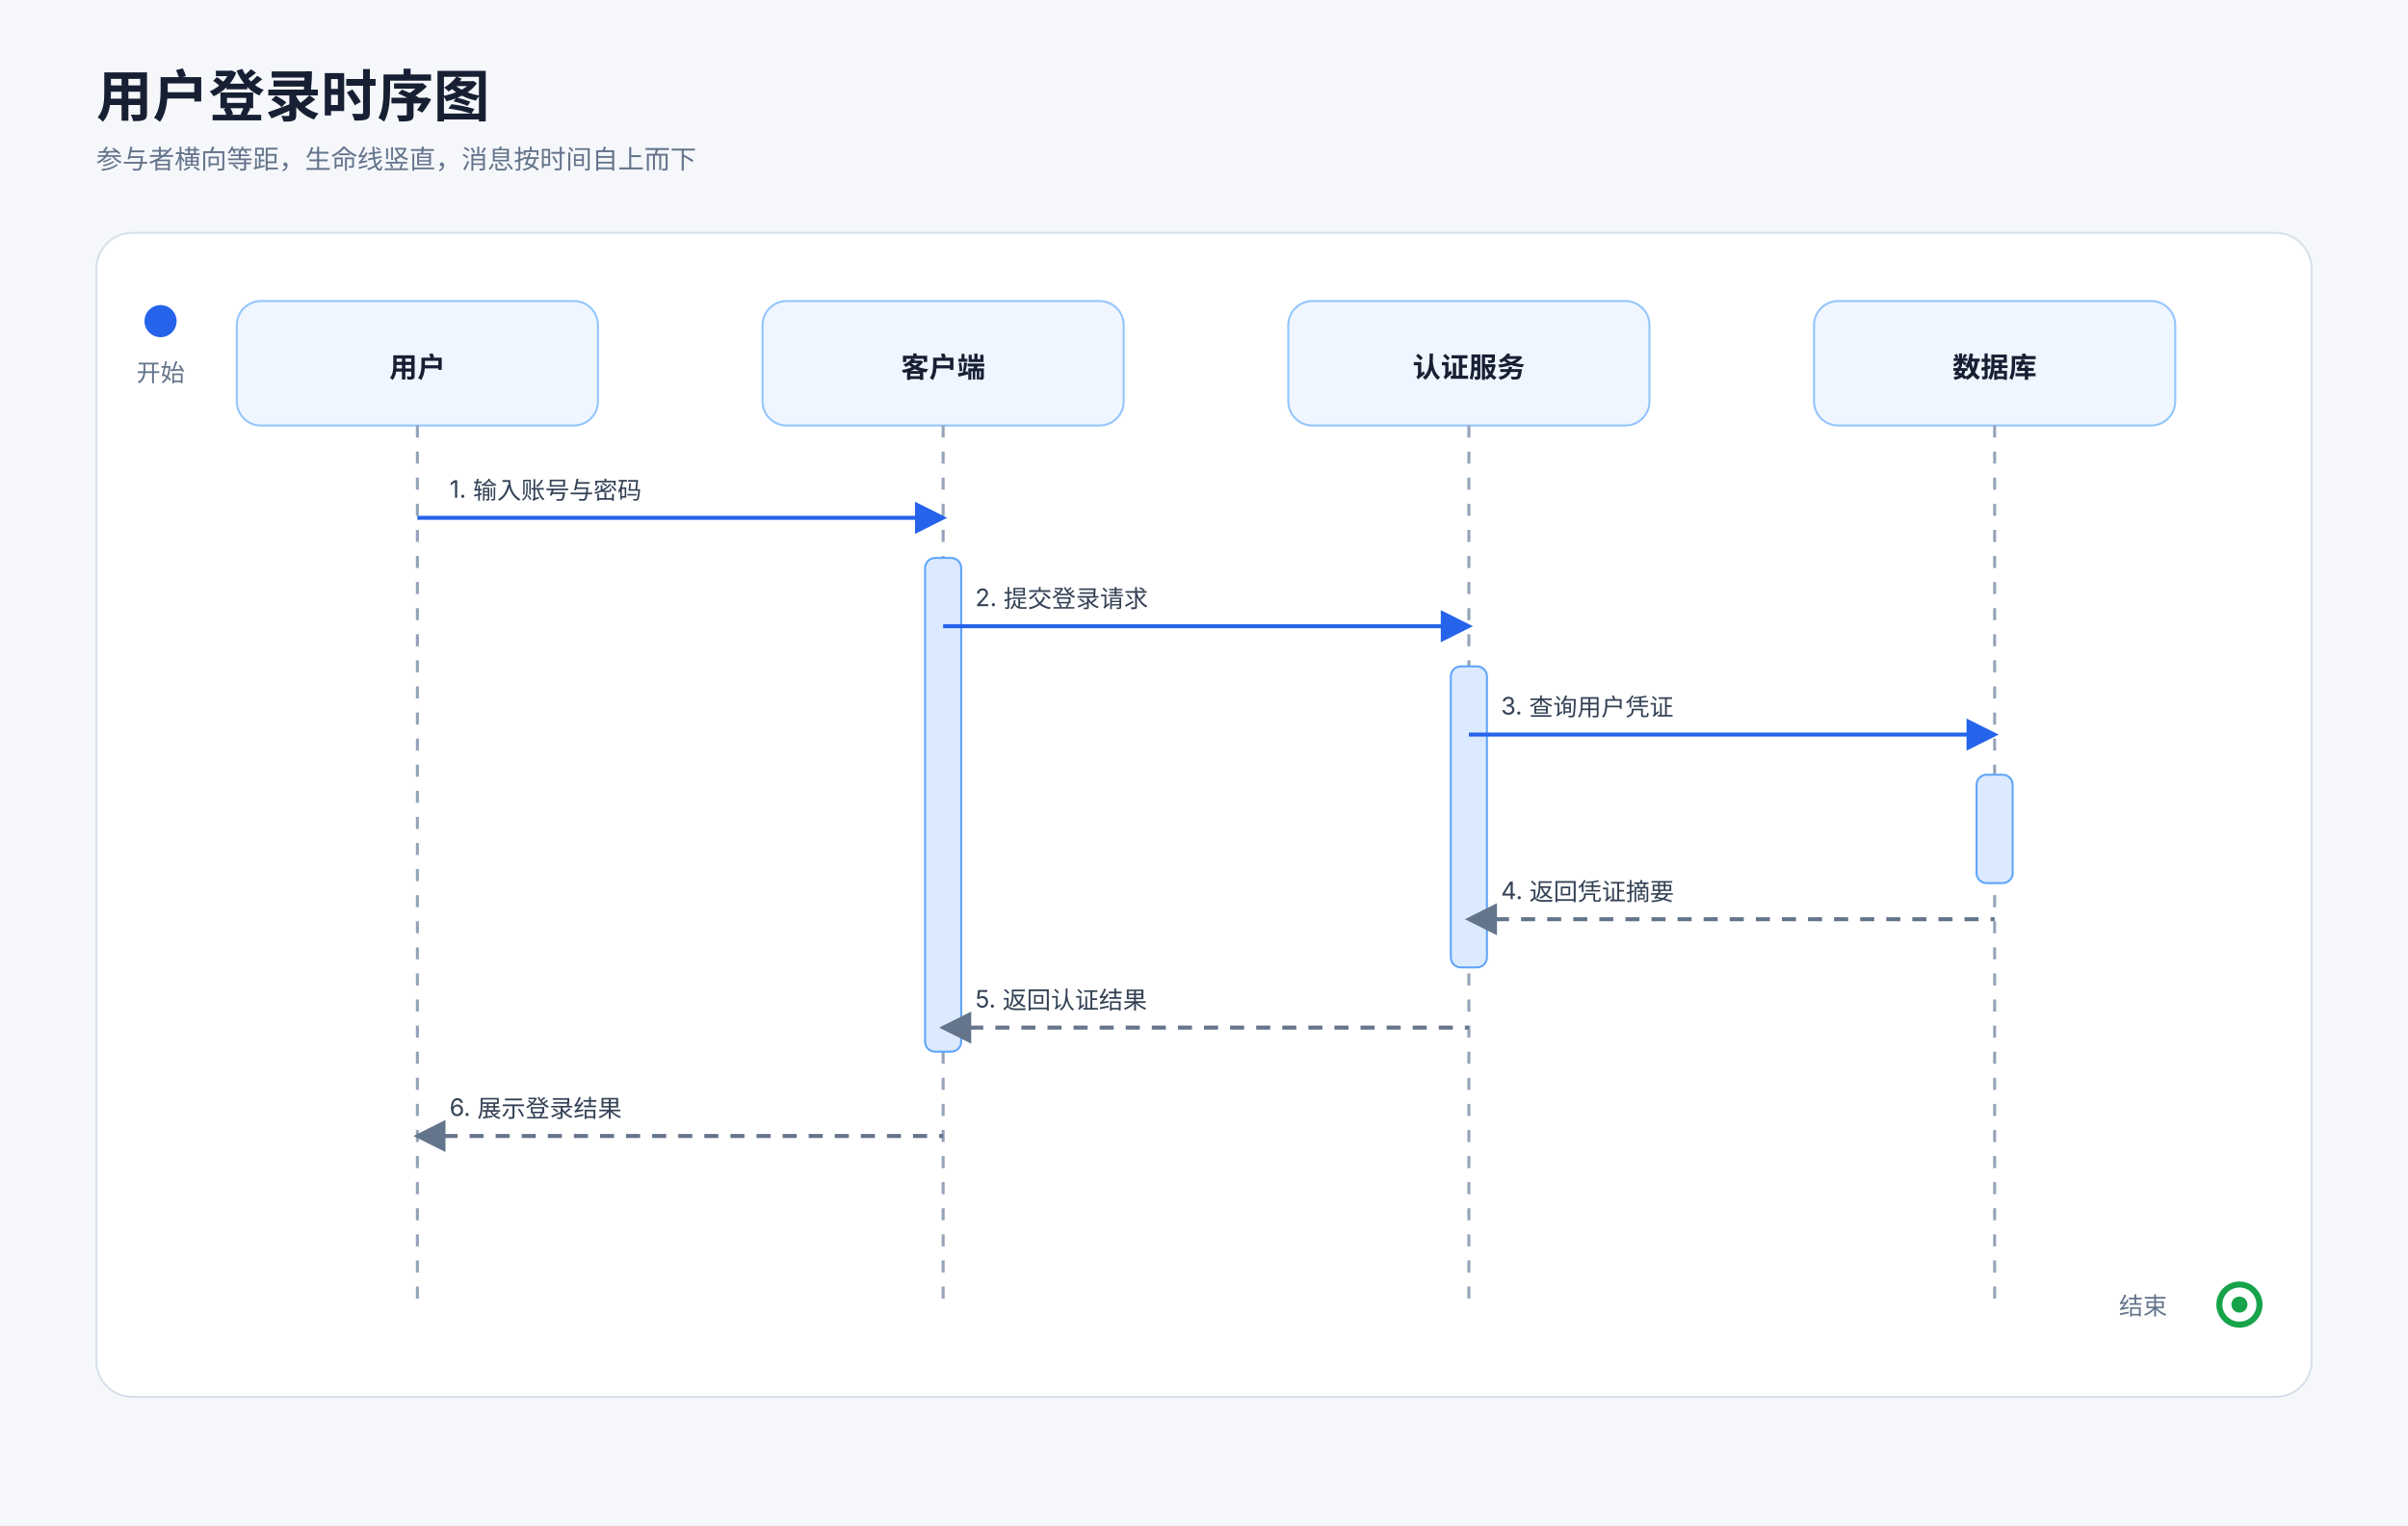
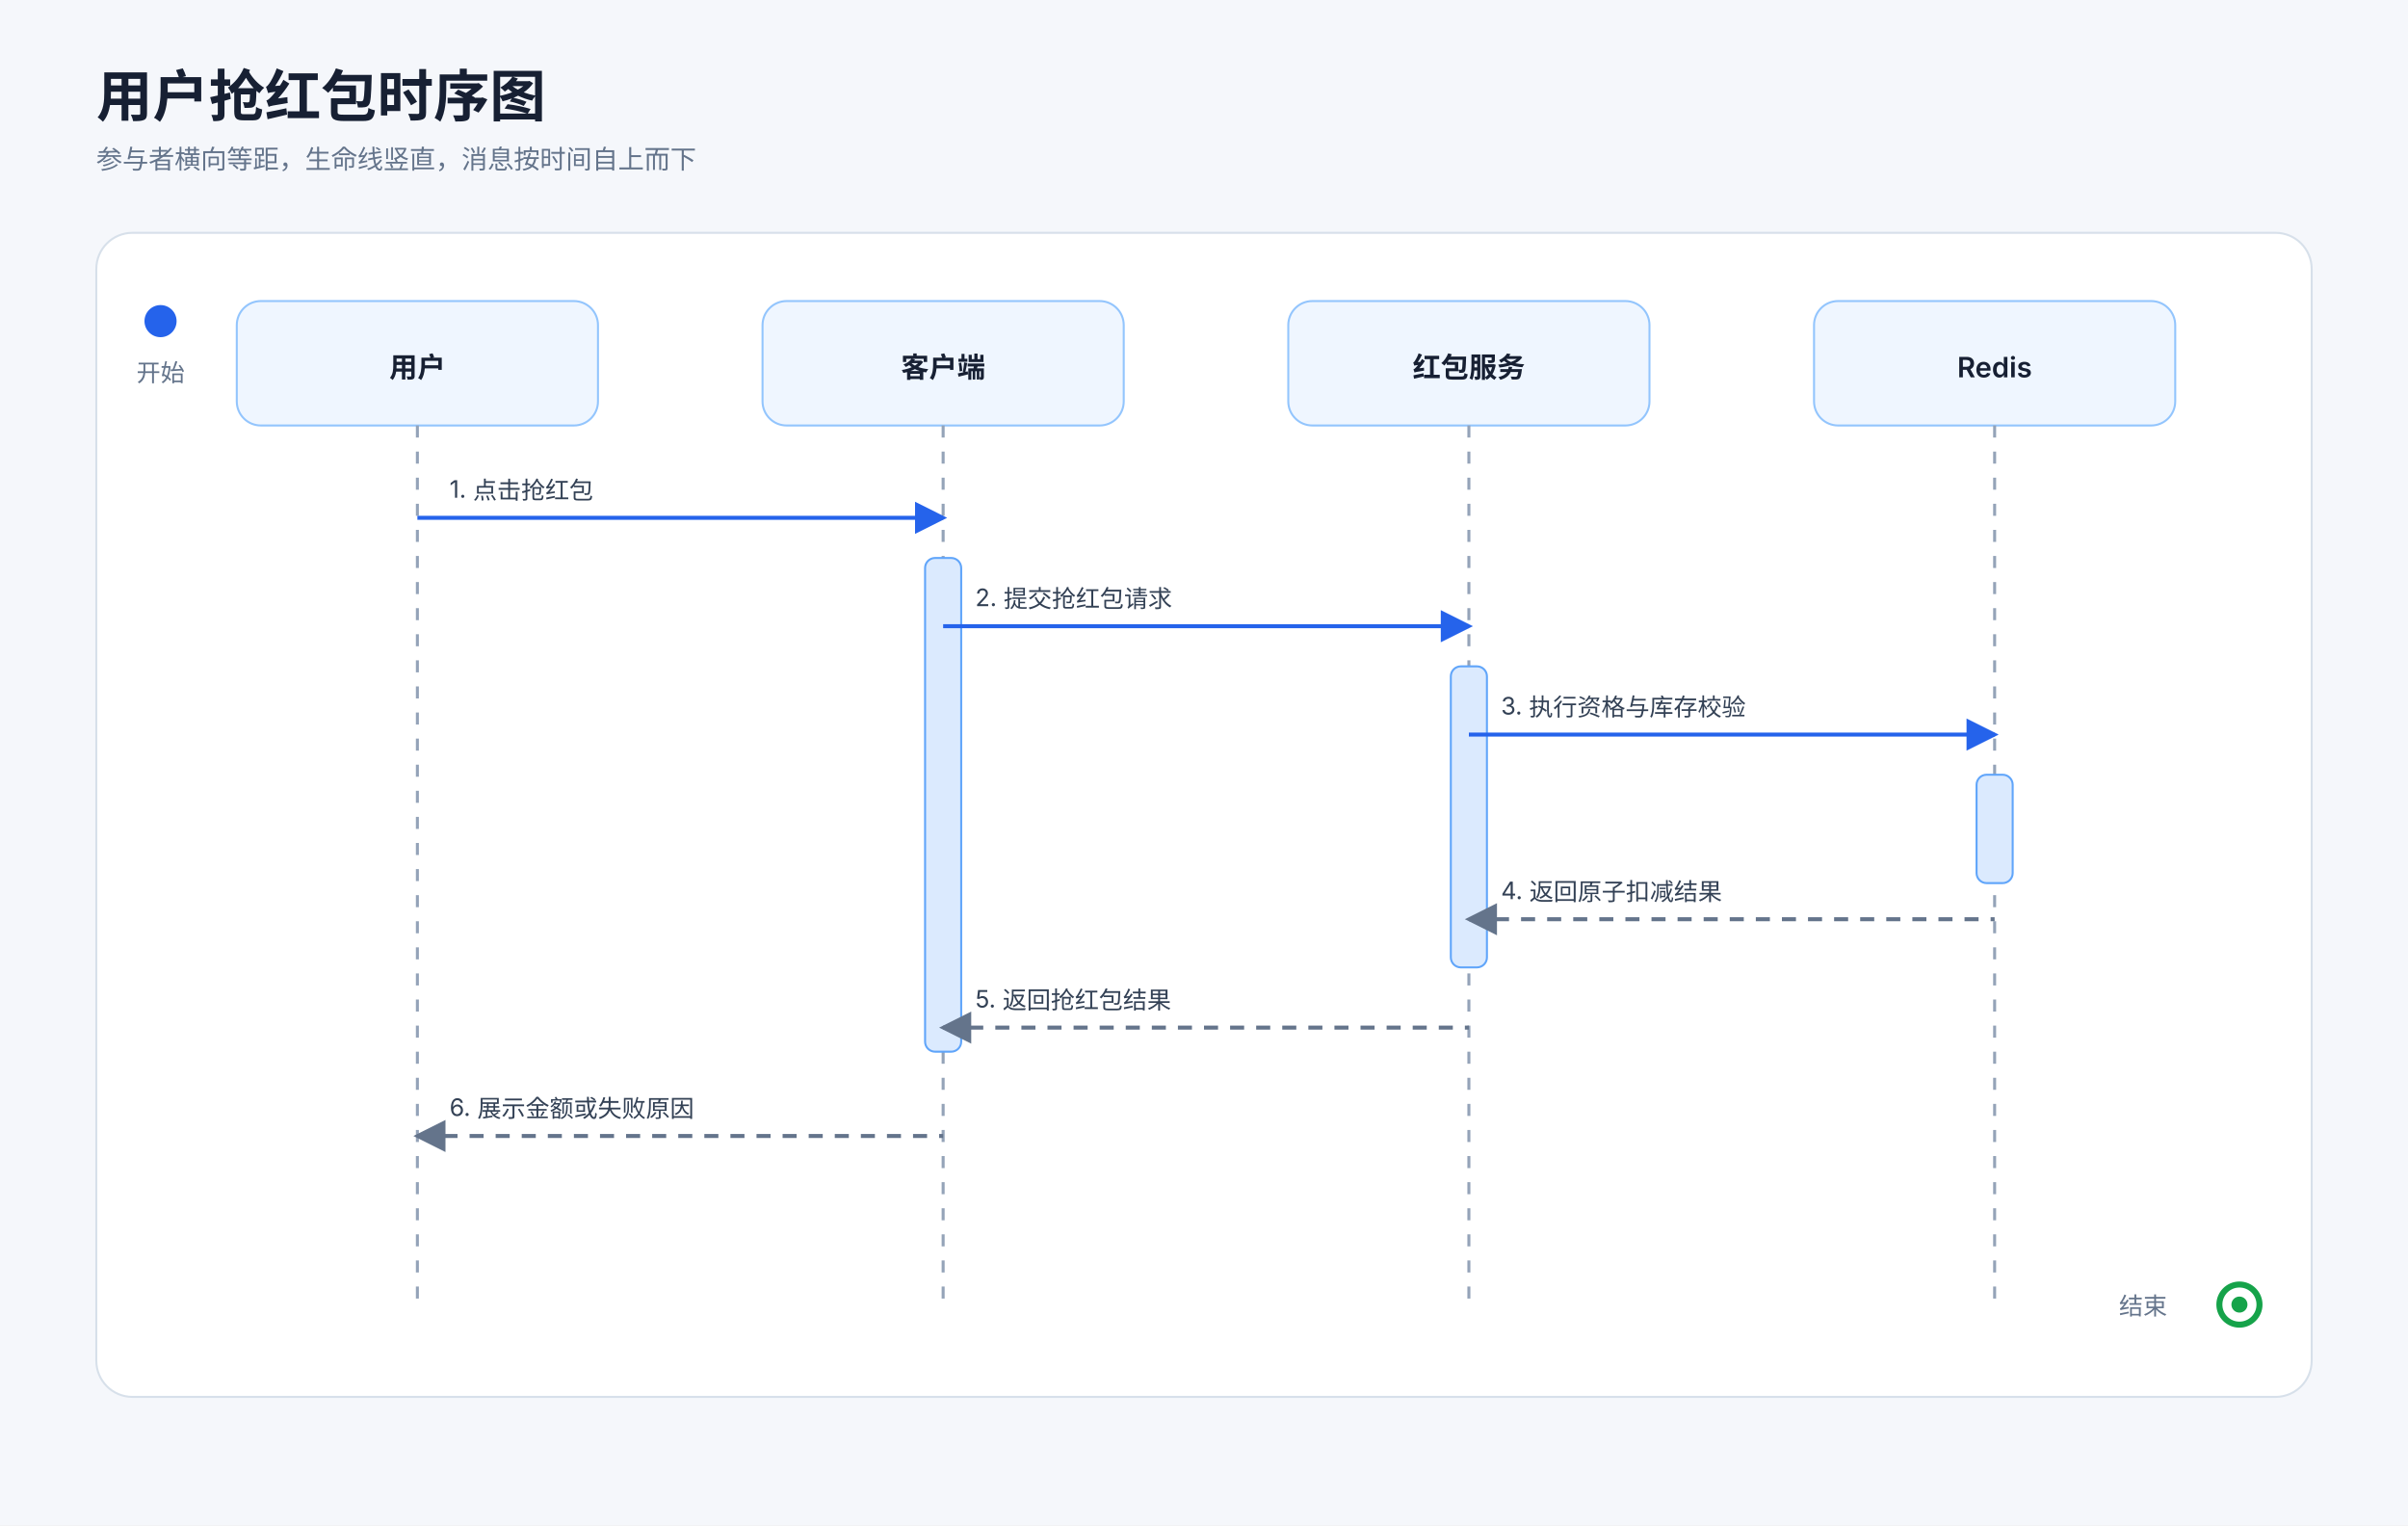
<svg xmlns="http://www.w3.org/2000/svg" width="1200" height="760" viewBox="0 0 1200 760" role="img" aria-labelledby="title desc" font-family="Inter, Noto Sans SC, Microsoft YaHei, Arial, sans-serif">
  <defs>
    <marker id="arrow" markerWidth="8" markerHeight="8" refX="7" refY="4" orient="auto">
      <path d="M0 0L8 4L0 8Z" fill="#2563EB" />
    </marker>
    <marker id="return-arrow" markerWidth="8" markerHeight="8" refX="1" refY="4" orient="auto">
      <path d="M8 0L0 4L8 8Z" fill="#64748B" />
    </marker>
  </defs>
  <rect width="1200" height="760" fill="#F5F7FB" />
-   <text x="48" y="58" font-size="28" font-weight="700" fill="#172033">用户登录时序图</text>
+   <text x="48" y="58" font-size="28" font-weight="700" fill="#172033">用户抢红包时序图</text>
  <text x="48" y="84" font-size="13" fill="#64748B">参与者横向等距，生命线竖直，消息按时间自上而下</text>
  <rect x="48" y="116" width="1104" height="580" rx="18" fill="#FFFFFF" stroke="#D7E0EA" />
  <circle id="sequence-start" cx="80" cy="160" r="8" fill="#2563EB" />
  <text x="80" y="190" font-size="12" fill="#64748B" text-anchor="middle">开始</text>
  <g fill="#EFF6FF" stroke="#93C5FD">
    <rect id="participant-user" data-role="node" x="118" y="150" width="180" height="62" rx="12" />
    <rect id="participant-client" data-role="node" x="380" y="150" width="180" height="62" rx="12" />
    <rect id="participant-auth" data-role="node" x="642" y="150" width="180" height="62" rx="12" />
    <rect id="participant-db" data-role="node" x="904" y="150" width="180" height="62" rx="12" />
  </g>
  <g text-anchor="middle" fill="#172033" font-size="14" font-weight="600">
    <text x="208" y="188">用户</text>
    <text x="470" y="188">客户端</text>
-     <text x="732" y="188">认证服务</text>
-     <text x="994" y="188">数据库</text>
+     <text x="732" y="188">红包服务</text>
+     <text x="994" y="188">Redis</text>
  </g>
  <g stroke="#94A3B8" stroke-width="1.5" stroke-dasharray="6 7">
    <line id="lifeline-user" data-role="lifeline" x1="208" y1="212" x2="208" y2="650" />
    <line id="lifeline-client" data-role="lifeline" x1="470" y1="212" x2="470" y2="650" />
    <line id="lifeline-auth" data-role="lifeline" x1="732" y1="212" x2="732" y2="650" />
    <line id="lifeline-db" data-role="lifeline" x1="994" y1="212" x2="994" y2="650" />
  </g>
  <g fill="#DBEAFE" stroke="#60A5FA">
    <rect x="461" y="278" width="18" height="246" rx="5" />
    <rect x="723" y="332" width="18" height="150" rx="5" />
    <rect x="985" y="386" width="18" height="54" rx="5" />
  </g>
  <g fill="none" stroke="#2563EB" stroke-width="2" marker-end="url(#arrow)">
    <line id="message-1" data-role="edge" x1="208" y1="258" x2="470" y2="258" />
    <line id="message-2" data-role="edge" x1="470" y1="312" x2="732" y2="312" />
    <line id="message-3" data-role="edge" x1="732" y1="366" x2="994" y2="366" />
  </g>
  <g fill="none" stroke="#64748B" stroke-width="2" stroke-dasharray="7 6" marker-start="url(#return-arrow)">
    <line id="return-1" data-role="edge" x1="732" y1="458" x2="994" y2="458" />
    <line id="return-2" data-role="edge" x1="470" y1="512" x2="732" y2="512" />
    <line id="return-3" data-role="edge" x1="208" y1="566" x2="470" y2="566" />
  </g>
  <g font-size="12" fill="#334155">
-     <text x="224" y="248">1. 输入账号与密码</text>
-     <text x="486" y="302">2. 提交登录请求</text>
-     <text x="748" y="356">3. 查询用户凭证</text>
-     <text x="748" y="448">4. 返回凭证摘要</text>
-     <text x="486" y="502">5. 返回认证结果</text>
-     <text x="224" y="556">6. 展示登录结果</text>
+     <text x="224" y="248">1. 点击抢红包</text>
+     <text x="486" y="302">2. 提交抢红包请求</text>
+     <text x="748" y="356">3. 执行资格与库存校验</text>
+     <text x="748" y="448">4. 返回原子扣减结果</text>
+     <text x="486" y="502">5. 返回抢红包结果</text>
+     <text x="224" y="556">6. 展示金额或失败原因</text>
  </g>
  <circle id="sequence-end" cx="1116" cy="650" r="10" fill="#FFFFFF" stroke="#16A34A" stroke-width="3" />
  <circle cx="1116" cy="650" r="4" fill="#16A34A" />
  <text x="1080" y="655" font-size="12" fill="#64748B" text-anchor="end">结束</text>
</svg>
